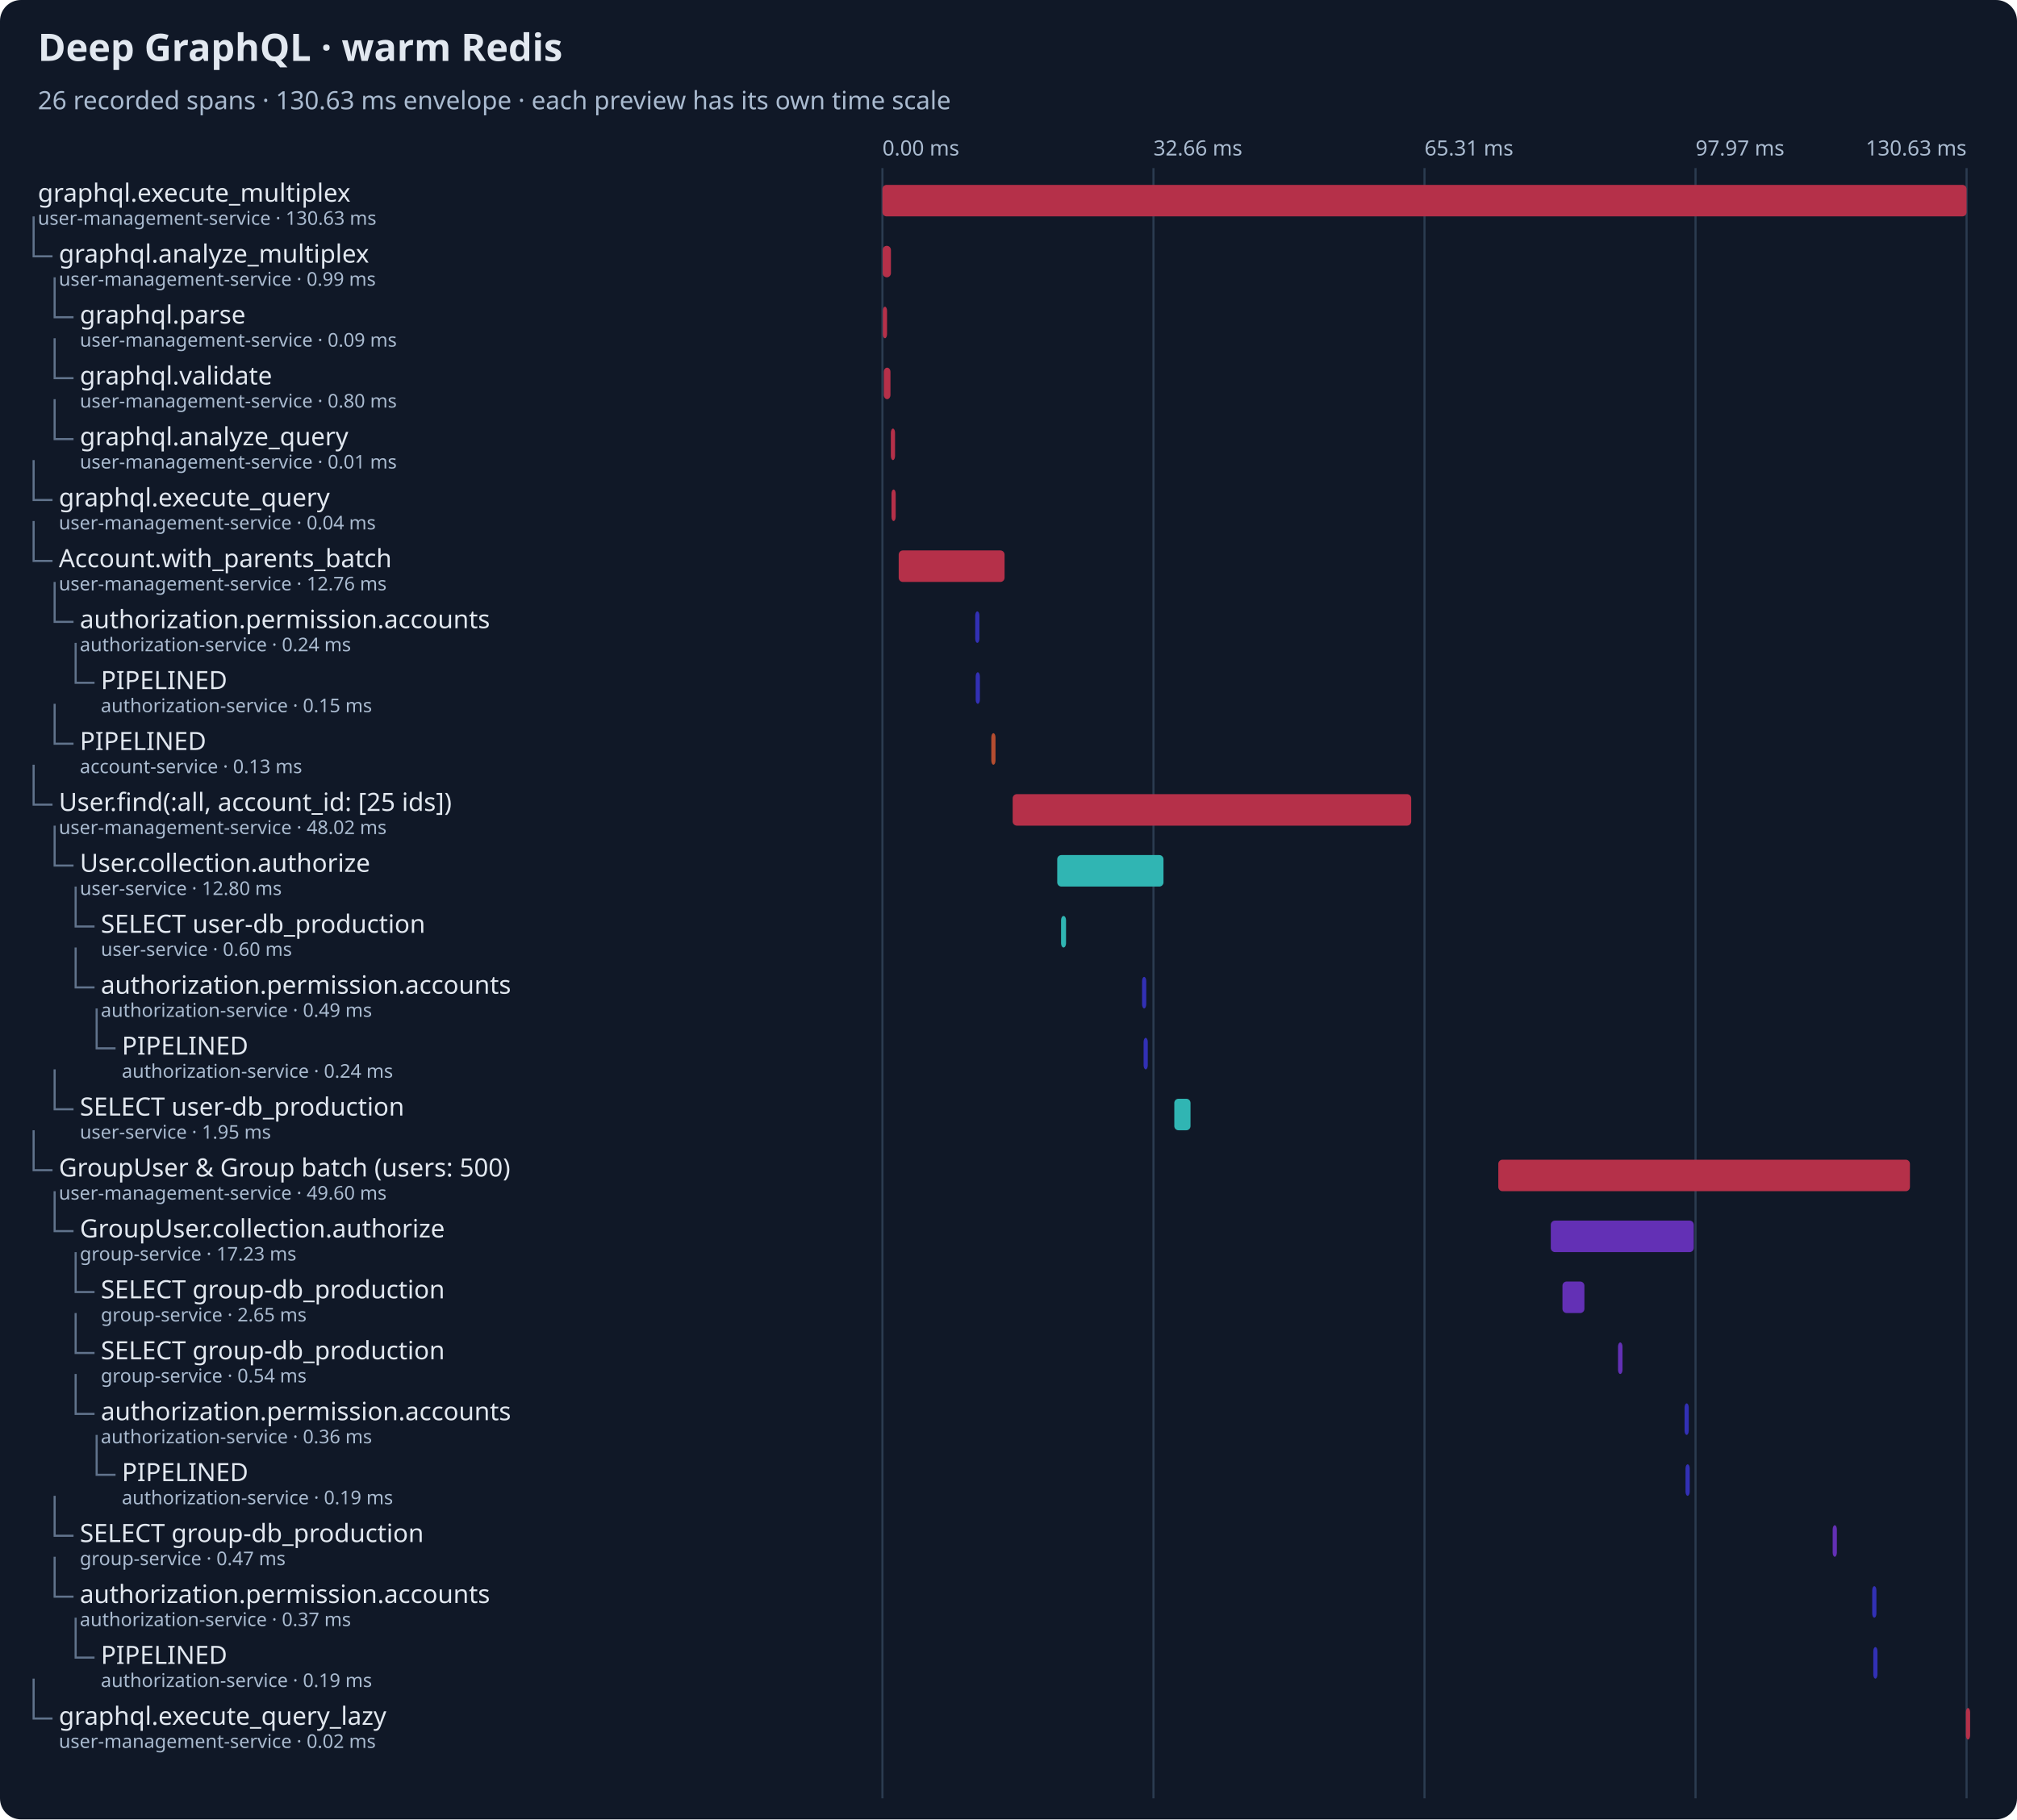
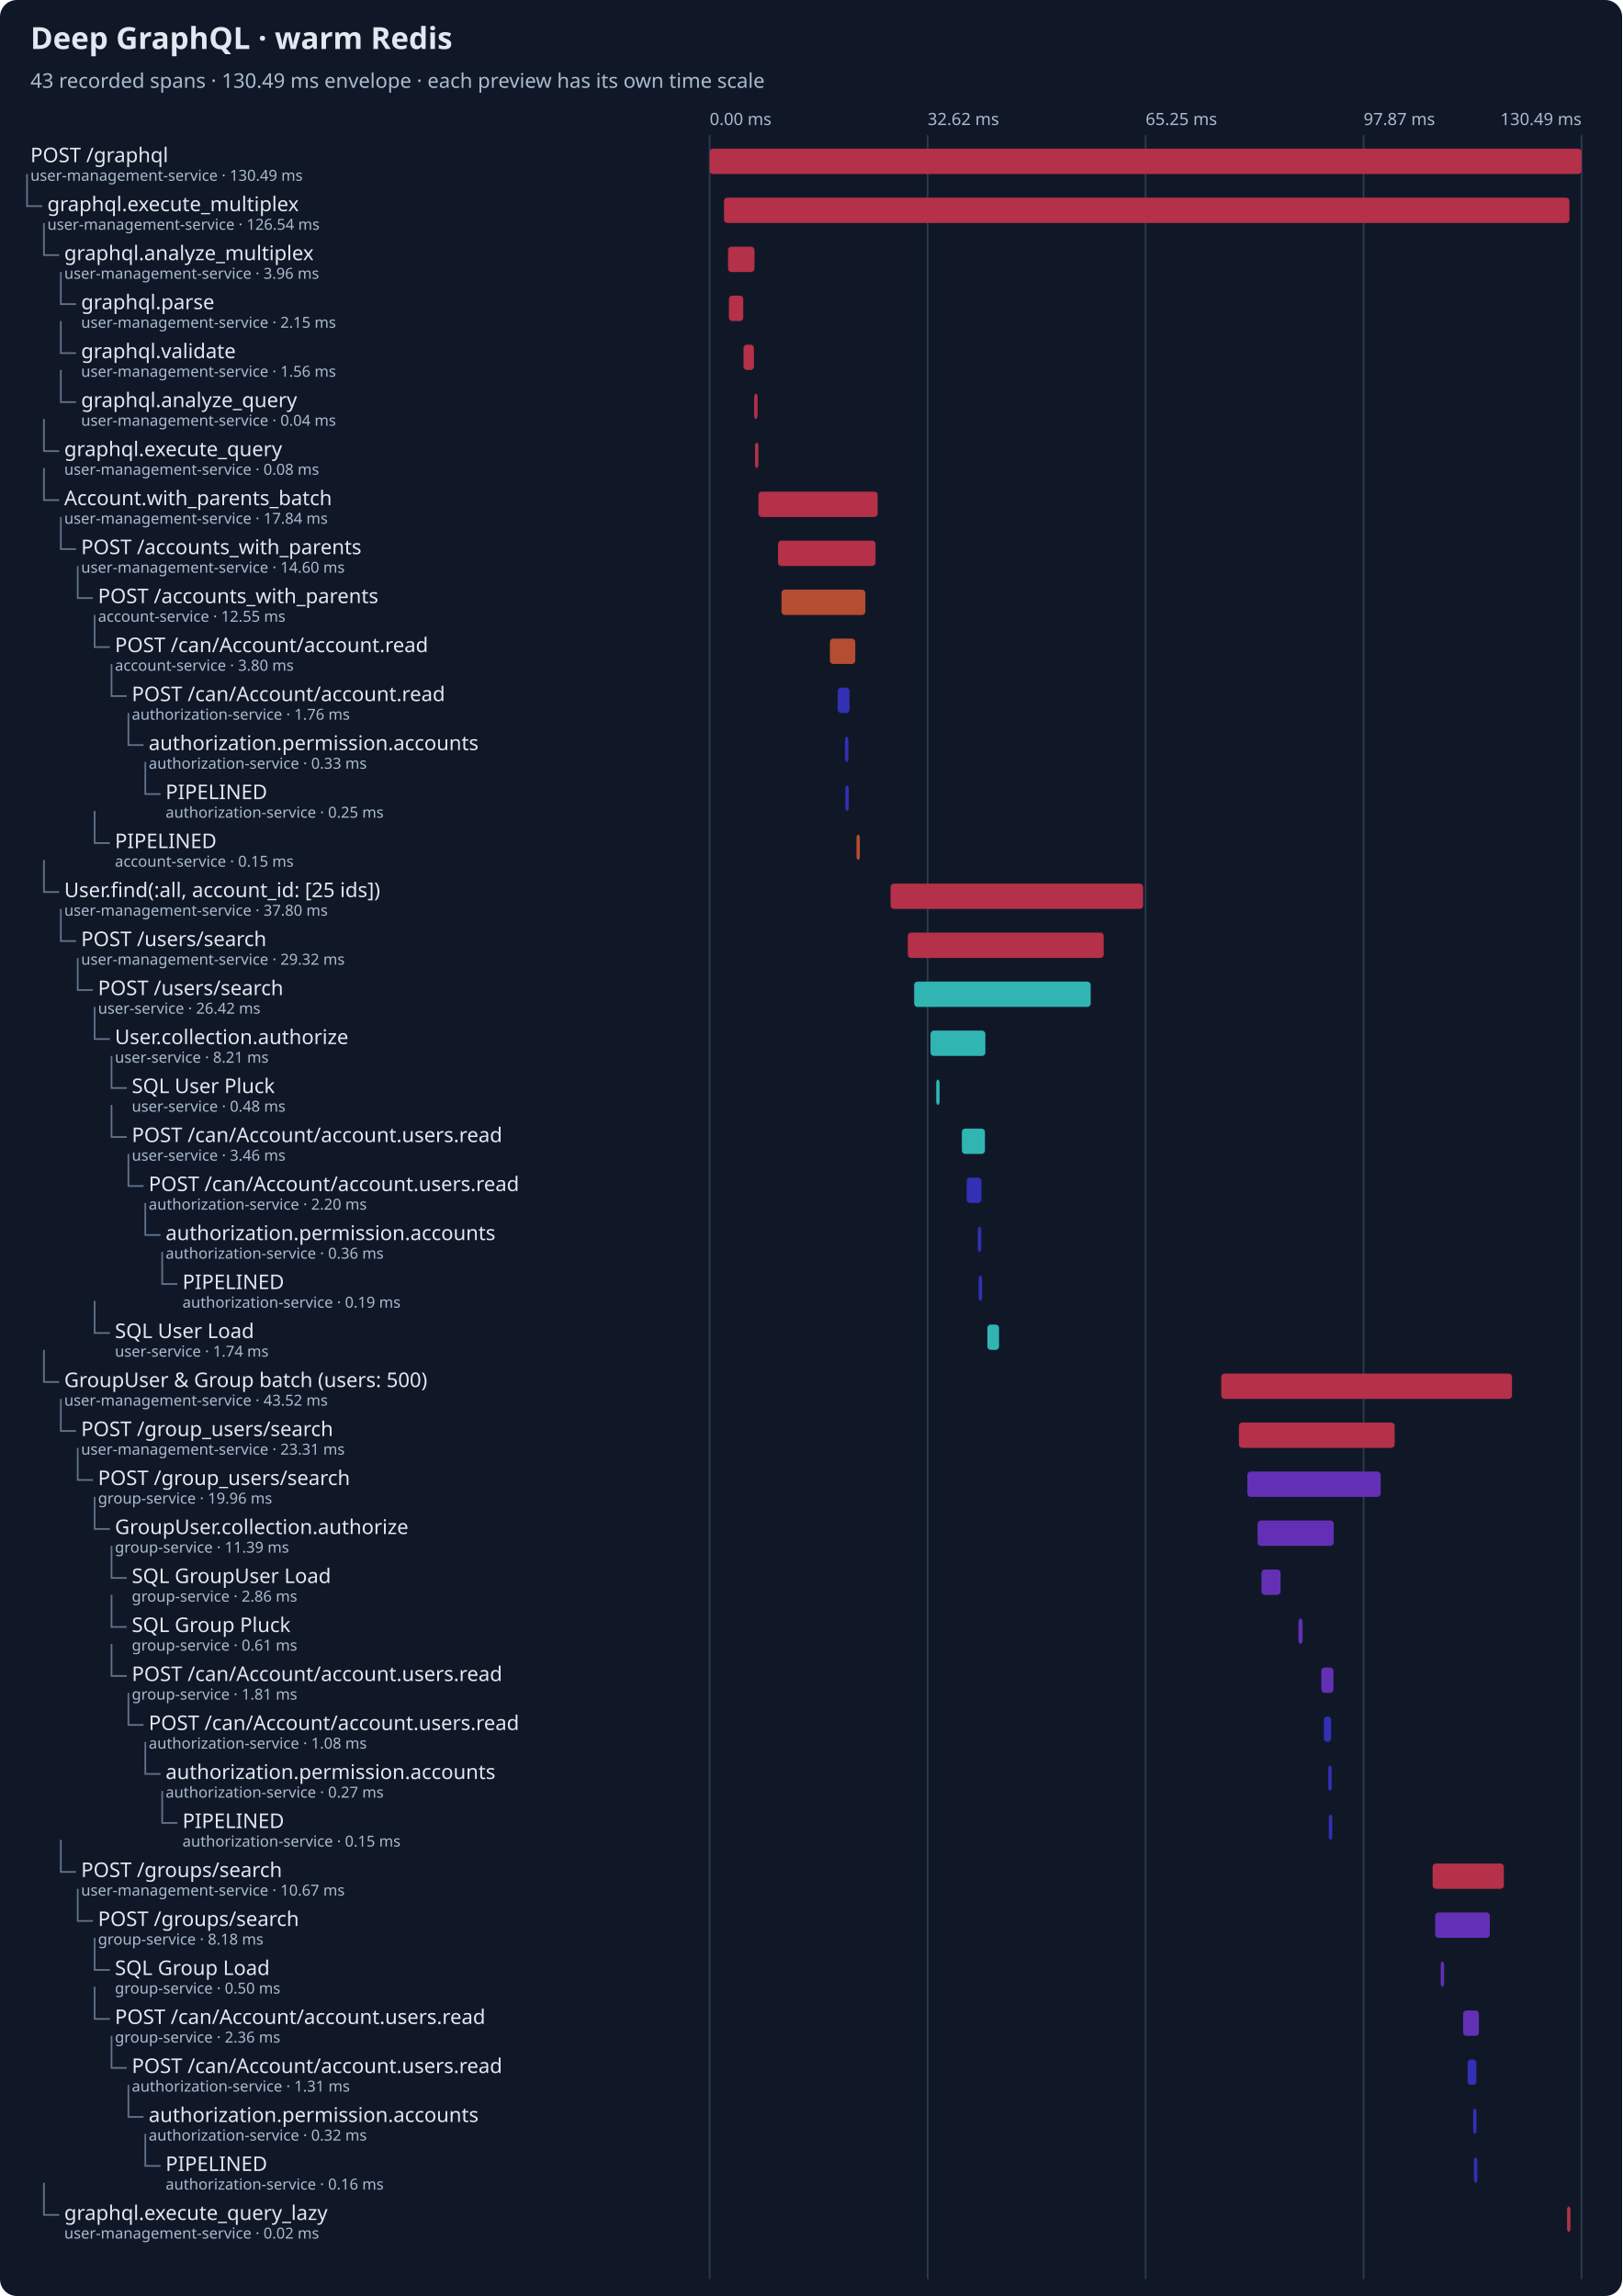
- <svg xmlns="http://www.w3.org/2000/svg" width="960" height="866" viewBox="0 0 960 866" role="img" aria-labelledby="title desc">
-   <rect width="960" height="866" rx="10" fill="#101827" />
+ <svg xmlns="http://www.w3.org/2000/svg" width="960" height="1359" viewBox="0 0 960 1359" role="img" aria-labelledby="title desc">
+   <rect width="960" height="1359" rx="10" fill="#101827" />
  <g font-family="system-ui,sans-serif" fill="#e2e8f0">
    <text x="18" y="29" font-size="18" font-weight="600">Deep GraphQL · warm Redis</text>
-     <text x="18" y="52" font-size="12" fill="#aabbd0">26 recorded spans · 130.63 ms envelope · each preview has its own time scale</text>
-     <path d="M420 80V856" stroke="#2b3b50" />
+     <text x="18" y="52" font-size="12" fill="#aabbd0">43 recorded spans · 130.49 ms envelope · each preview has its own time scale</text>
+     <path d="M420 80V1349" stroke="#2b3b50" />
    <text x="420" y="74" text-anchor="start" font-size="10" fill="#aabbd0">0.00 ms</text>
-     <path d="M549 80V856" stroke="#2b3b50" />
-     <text x="549" y="74" text-anchor="start" font-size="10" fill="#aabbd0">32.66 ms</text>
-     <path d="M678 80V856" stroke="#2b3b50" />
-     <text x="678" y="74" text-anchor="start" font-size="10" fill="#aabbd0">65.31 ms</text>
-     <path d="M807 80V856" stroke="#2b3b50" />
-     <text x="807" y="74" text-anchor="start" font-size="10" fill="#aabbd0">97.97 ms</text>
-     <path d="M936 80V856" stroke="#2b3b50" />
-     <text x="936" y="74" text-anchor="end" font-size="10" fill="#aabbd0">130.63 ms</text>
-     <g data-span-id="2ceda1a1f095273c">
-       <text x="18" y="96" font-size="12">graphql.execute_multiplex</text>
-       <text x="18" y="107" font-size="9" fill="#aabbd0">user-management-service · 130.63 ms</text>
+     <path d="M549 80V1349" stroke="#2b3b50" />
+     <text x="549" y="74" text-anchor="start" font-size="10" fill="#aabbd0">32.62 ms</text>
+     <path d="M678 80V1349" stroke="#2b3b50" />
+     <text x="678" y="74" text-anchor="start" font-size="10" fill="#aabbd0">65.25 ms</text>
+     <path d="M807 80V1349" stroke="#2b3b50" />
+     <text x="807" y="74" text-anchor="start" font-size="10" fill="#aabbd0">97.87 ms</text>
+     <path d="M936 80V1349" stroke="#2b3b50" />
+     <text x="936" y="74" text-anchor="end" font-size="10" fill="#aabbd0">130.49 ms</text>
+     <g data-span-id="cfb3257616d88521">
+       <text x="18" y="96" font-size="12">POST /graphql</text>
+       <text x="18" y="107" font-size="9" fill="#aabbd0">user-management-service · 130.49 ms</text>
      <rect x="420" y="88" width="516" height="15" rx="2" fill="hsl(349 58% 45%)" />
    </g>
    <path d="M16 103V122H25" stroke="#61738c" fill="none" />
-     <g data-span-id="f680188befade42a">
-       <text x="28" y="125" font-size="12">graphql.analyze_multiplex</text>
-       <text x="28" y="136" font-size="9" fill="#aabbd0">user-management-service · 0.99 ms</text>
-       <rect x="420.122" y="117" width="3.927" height="15" rx="2" fill="hsl(349 58% 45%)" />
+     <g data-span-id="a9b1110a25c4a345">
+       <text x="28" y="125" font-size="12">graphql.execute_multiplex</text>
+       <text x="28" y="136" font-size="9" fill="#aabbd0">user-management-service · 126.54 ms</text>
+       <rect x="428.482" y="117" width="500.381" height="15" rx="2" fill="hsl(349 58% 45%)" />
    </g>
    <path d="M26 132V151H35" stroke="#61738c" fill="none" />
-     <g data-span-id="8fb32edaf6ed3a41">
-       <text x="38" y="154" font-size="12">graphql.parse</text>
-       <text x="38" y="165" font-size="9" fill="#aabbd0">user-management-service · 0.09 ms</text>
-       <rect x="420.201" y="146" width="2" height="15" rx="2" fill="hsl(349 58% 45%)" />
-     </g>
-     <path d="M26 161V180H35" stroke="#61738c" fill="none" />
-     <g data-span-id="4088d82df915bf78">
-       <text x="38" y="183" font-size="12">graphql.validate</text>
-       <text x="38" y="194" font-size="9" fill="#aabbd0">user-management-service · 0.80 ms</text>
-       <rect x="420.648" y="175" width="3.172" height="15" rx="2" fill="hsl(349 58% 45%)" />
-     </g>
-     <path d="M26 190V209H35" stroke="#61738c" fill="none" />
-     <g data-span-id="942a715023e3c930">
-       <text x="38" y="212" font-size="12">graphql.analyze_query</text>
-       <text x="38" y="223" font-size="9" fill="#aabbd0">user-management-service · 0.01 ms</text>
-       <rect x="424.002" y="204" width="2" height="15" rx="2" fill="hsl(349 58% 45%)" />
-     </g>
-     <path d="M16 219V238H25" stroke="#61738c" fill="none" />
-     <g data-span-id="909c48e62a702582">
-       <text x="28" y="241" font-size="12">graphql.execute_query</text>
-       <text x="28" y="252" font-size="9" fill="#aabbd0">user-management-service · 0.04 ms</text>
-       <rect x="424.31" y="233" width="2" height="15" rx="2" fill="hsl(349 58% 45%)" />
-     </g>
-     <path d="M16 248V267H25" stroke="#61738c" fill="none" />
-     <g data-span-id="7d47d1d5f5db6773">
-       <text x="28" y="270" font-size="12">Account.with_parents_batch</text>
-       <text x="28" y="281" font-size="9" fill="#aabbd0">user-management-service · 12.76 ms</text>
-       <rect x="427.739" y="262" width="50.389" height="15" rx="2" fill="hsl(349 58% 45%)" />
+     <g data-span-id="efefcd95738c3a7e">
+       <text x="38" y="154" font-size="12">graphql.analyze_multiplex</text>
+       <text x="38" y="165" font-size="9" fill="#aabbd0">user-management-service · 3.96 ms</text>
+       <rect x="430.874" y="146" width="15.655" height="15" rx="2" fill="hsl(349 58% 45%)" />
+     </g>
+     <path d="M36 161V180H45" stroke="#61738c" fill="none" />
+     <g data-span-id="5ea53524a1c4762b">
+       <text x="48" y="183" font-size="12">graphql.parse</text>
+       <text x="48" y="194" font-size="9" fill="#aabbd0">user-management-service · 2.15 ms</text>
+       <rect x="431.38" y="175" width="8.498" height="15" rx="2" fill="hsl(349 58% 45%)" />
+     </g>
+     <path d="M36 190V209H45" stroke="#61738c" fill="none" />
+     <g data-span-id="5bc5b266a73b5a4d">
+       <text x="48" y="212" font-size="12">graphql.validate</text>
+       <text x="48" y="223" font-size="9" fill="#aabbd0">user-management-service · 1.56 ms</text>
+       <rect x="440.028" y="204" width="6.18" height="15" rx="2" fill="hsl(349 58% 45%)" />
+     </g>
+     <path d="M36 219V238H45" stroke="#61738c" fill="none" />
+     <g data-span-id="32708f391b0654af">
+       <text x="48" y="241" font-size="12">graphql.analyze_query</text>
+       <text x="48" y="252" font-size="9" fill="#aabbd0">user-management-service · 0.04 ms</text>
+       <rect x="446.355" y="233" width="2" height="15" rx="2" fill="hsl(349 58% 45%)" />
+     </g>
+     <path d="M26 248V267H35" stroke="#61738c" fill="none" />
+     <g data-span-id="d5963e81c97169ec">
+       <text x="38" y="270" font-size="12">graphql.execute_query</text>
+       <text x="38" y="281" font-size="9" fill="#aabbd0">user-management-service · 0.08 ms</text>
+       <rect x="446.857" y="262" width="2" height="15" rx="2" fill="hsl(349 58% 45%)" />
    </g>
    <path d="M26 277V296H35" stroke="#61738c" fill="none" />
-     <g data-span-id="f95bf41d8d418901">
-       <text x="38" y="299" font-size="12">authorization.permission.accounts</text>
-       <text x="38" y="310" font-size="9" fill="#aabbd0">authorization-service · 0.24 ms</text>
-       <rect x="464.164" y="291" width="2" height="15" rx="2" fill="hsl(241 58% 45%)" />
+     <g data-span-id="14144ecfee67544f">
+       <text x="38" y="299" font-size="12">Account.with_parents_batch</text>
+       <text x="38" y="310" font-size="9" fill="#aabbd0">user-management-service · 17.84 ms</text>
+       <rect x="448.866" y="291" width="70.544" height="15" rx="2" fill="hsl(349 58% 45%)" />
    </g>
    <path d="M36 306V325H45" stroke="#61738c" fill="none" />
-     <g data-span-id="3b16fa80332295af">
-       <text x="48" y="328" font-size="12">PIPELINED</text>
-       <text x="48" y="339" font-size="9" fill="#aabbd0">authorization-service · 0.15 ms</text>
-       <rect x="464.381" y="320" width="2" height="15" rx="2" fill="hsl(241 58% 45%)" />
-     </g>
-     <path d="M26 335V354H35" stroke="#61738c" fill="none" />
-     <g data-span-id="82f540ee091b003c">
-       <text x="38" y="357" font-size="12">PIPELINED</text>
-       <text x="38" y="368" font-size="9" fill="#aabbd0">account-service · 0.13 ms</text>
-       <rect x="471.819" y="349" width="2" height="15" rx="2" fill="hsl(13 58% 45%)" />
-     </g>
-     <path d="M16 364V383H25" stroke="#61738c" fill="none" />
-     <g data-span-id="538ff13d7b174bb4">
-       <text x="28" y="386" font-size="12">User.find(:all, account_id: [25 ids])</text>
-       <text x="28" y="397" font-size="9" fill="#aabbd0">user-management-service · 48.02 ms</text>
-       <rect x="481.983" y="378" width="189.679" height="15" rx="2" fill="hsl(349 58% 45%)" />
-     </g>
-     <path d="M26 393V412H35" stroke="#61738c" fill="none" />
-     <g data-span-id="0151be172c7971af">
-       <text x="38" y="415" font-size="12">User.collection.authorize</text>
-       <text x="38" y="426" font-size="9" fill="#aabbd0">user-service · 12.80 ms</text>
-       <rect x="503.192" y="407" width="50.575" height="15" rx="2" fill="hsl(179 58% 45%)" />
-     </g>
-     <path d="M36 422V441H45" stroke="#61738c" fill="none" />
-     <g data-span-id="16d803e81ca0d23a">
-       <text x="48" y="444" font-size="12">SELECT user-db_production</text>
-       <text x="48" y="455" font-size="9" fill="#aabbd0">user-service · 0.60 ms</text>
-       <rect x="505.013" y="436" width="2.374" height="15" rx="2" fill="hsl(179 58% 45%)" />
-     </g>
-     <path d="M36 451V470H45" stroke="#61738c" fill="none" />
-     <g data-span-id="8aacf72f74f63f4d">
-       <text x="48" y="473" font-size="12">authorization.permission.accounts</text>
-       <text x="48" y="484" font-size="9" fill="#aabbd0">authorization-service · 0.49 ms</text>
-       <rect x="543.567" y="465" width="2" height="15" rx="2" fill="hsl(241 58% 45%)" />
-     </g>
-     <path d="M46 480V499H55" stroke="#61738c" fill="none" />
-     <g data-span-id="ce0bbeae57748f7e">
-       <text x="58" y="502" font-size="12">PIPELINED</text>
-       <text x="58" y="513" font-size="9" fill="#aabbd0">authorization-service · 0.24 ms</text>
-       <rect x="544.302" y="494" width="2" height="15" rx="2" fill="hsl(241 58% 45%)" />
+     <g data-span-id="2e2128af47a47927">
+       <text x="48" y="328" font-size="12">POST /accounts_with_parents</text>
+       <text x="48" y="339" font-size="9" fill="#aabbd0">user-management-service · 14.60 ms</text>
+       <rect x="460.448" y="320" width="57.716" height="15" rx="2" fill="hsl(349 58% 45%)" />
+     </g>
+     <path d="M46 335V354H55" stroke="#61738c" fill="none" />
+     <g data-span-id="93294544e17a04e9">
+       <text x="58" y="357" font-size="12">POST /accounts_with_parents</text>
+       <text x="58" y="368" font-size="9" fill="#aabbd0">account-service · 12.55 ms</text>
+       <rect x="462.504" y="349" width="49.634" height="15" rx="2" fill="hsl(13 58% 45%)" />
+     </g>
+     <path d="M56 364V383H65" stroke="#61738c" fill="none" />
+     <g data-span-id="5120d0c6c9f41092">
+       <text x="68" y="386" font-size="12">POST /can/Account/account.read</text>
+       <text x="68" y="397" font-size="9" fill="#aabbd0">account-service · 3.80 ms</text>
+       <rect x="491.16" y="378" width="15.018" height="15" rx="2" fill="hsl(13 58% 45%)" />
+     </g>
+     <path d="M66 393V412H75" stroke="#61738c" fill="none" />
+     <g data-span-id="84bef8b85e51a750">
+       <text x="78" y="415" font-size="12">POST /can/Account/account.read</text>
+       <text x="78" y="426" font-size="9" fill="#aabbd0">authorization-service · 1.76 ms</text>
+       <rect x="495.783" y="407" width="6.979" height="15" rx="2" fill="hsl(241 58% 45%)" />
+     </g>
+     <path d="M76 422V441H85" stroke="#61738c" fill="none" />
+     <g data-span-id="0f3a18012c316363">
+       <text x="88" y="444" font-size="12">authorization.permission.accounts</text>
+       <text x="88" y="455" font-size="9" fill="#aabbd0">authorization-service · 0.33 ms</text>
+       <rect x="500.093" y="436" width="2" height="15" rx="2" fill="hsl(241 58% 45%)" />
+     </g>
+     <path d="M86 451V470H95" stroke="#61738c" fill="none" />
+     <g data-span-id="0653423cf38aaa88">
+       <text x="98" y="473" font-size="12">PIPELINED</text>
+       <text x="98" y="484" font-size="9" fill="#aabbd0">authorization-service · 0.25 ms</text>
+       <rect x="500.311" y="465" width="2" height="15" rx="2" fill="hsl(241 58% 45%)" />
+     </g>
+     <path d="M56 480V499H65" stroke="#61738c" fill="none" />
+     <g data-span-id="5fbe300333b6be18">
+       <text x="68" y="502" font-size="12">PIPELINED</text>
+       <text x="68" y="513" font-size="9" fill="#aabbd0">account-service · 0.15 ms</text>
+       <rect x="506.894" y="494" width="2" height="15" rx="2" fill="hsl(13 58% 45%)" />
    </g>
    <path d="M26 509V528H35" stroke="#61738c" fill="none" />
-     <g data-span-id="bfef56b41ccf0567">
-       <text x="38" y="531" font-size="12">SELECT user-db_production</text>
-       <text x="38" y="542" font-size="9" fill="#aabbd0">user-service · 1.95 ms</text>
-       <rect x="558.91" y="523" width="7.719" height="15" rx="2" fill="hsl(179 58% 45%)" />
-     </g>
-     <path d="M16 538V557H25" stroke="#61738c" fill="none" />
-     <g data-span-id="54e910be319e3061">
-       <text x="28" y="560" font-size="12">GroupUser &amp; Group batch (users: 500)</text>
-       <text x="28" y="571" font-size="9" fill="#aabbd0">user-management-service · 49.60 ms</text>
-       <rect x="713.124" y="552" width="195.92" height="15" rx="2" fill="hsl(349 58% 45%)" />
-     </g>
-     <path d="M26 567V586H35" stroke="#61738c" fill="none" />
-     <g data-span-id="d247d336aa632298">
-       <text x="38" y="589" font-size="12">GroupUser.collection.authorize</text>
-       <text x="38" y="600" font-size="9" fill="#aabbd0">group-service · 17.23 ms</text>
-       <rect x="738.105" y="581" width="68.063" height="15" rx="2" fill="hsl(263 58% 45%)" />
-     </g>
-     <path d="M36 596V615H45" stroke="#61738c" fill="none" />
-     <g data-span-id="94dedc433b64975f">
-       <text x="48" y="618" font-size="12">SELECT group-db_production</text>
-       <text x="48" y="629" font-size="9" fill="#aabbd0">group-service · 2.65 ms</text>
-       <rect x="743.659" y="610" width="10.448" height="15" rx="2" fill="hsl(263 58% 45%)" />
-     </g>
-     <path d="M36 625V644H45" stroke="#61738c" fill="none" />
-     <g data-span-id="d137e597ccb23dc6">
-       <text x="48" y="647" font-size="12">SELECT group-db_production</text>
-       <text x="48" y="658" font-size="9" fill="#aabbd0">group-service · 0.54 ms</text>
-       <rect x="770.098" y="639" width="2.137" height="15" rx="2" fill="hsl(263 58% 45%)" />
-     </g>
-     <path d="M36 654V673H45" stroke="#61738c" fill="none" />
-     <g data-span-id="75a1dd1f34c2d628">
-       <text x="48" y="676" font-size="12">authorization.permission.accounts</text>
-       <text x="48" y="687" font-size="9" fill="#aabbd0">authorization-service · 0.36 ms</text>
-       <rect x="801.775" y="668" width="2" height="15" rx="2" fill="hsl(241 58% 45%)" />
-     </g>
-     <path d="M46 683V702H55" stroke="#61738c" fill="none" />
-     <g data-span-id="7a8ce7df07c6294d">
-       <text x="58" y="705" font-size="12">PIPELINED</text>
-       <text x="58" y="716" font-size="9" fill="#aabbd0">authorization-service · 0.19 ms</text>
-       <rect x="802.233" y="697" width="2" height="15" rx="2" fill="hsl(241 58% 45%)" />
-     </g>
-     <path d="M26 712V731H35" stroke="#61738c" fill="none" />
-     <g data-span-id="22d26e8909e59d9b">
-       <text x="38" y="734" font-size="12">SELECT group-db_production</text>
-       <text x="38" y="745" font-size="9" fill="#aabbd0">group-service · 0.47 ms</text>
-       <rect x="872.267" y="726" width="2" height="15" rx="2" fill="hsl(263 58% 45%)" />
-     </g>
-     <path d="M26 741V760H35" stroke="#61738c" fill="none" />
-     <g data-span-id="e4e93c53694e54b7">
-       <text x="38" y="763" font-size="12">authorization.permission.accounts</text>
-       <text x="38" y="774" font-size="9" fill="#aabbd0">authorization-service · 0.37 ms</text>
-       <rect x="891.086" y="755" width="2" height="15" rx="2" fill="hsl(241 58% 45%)" />
-     </g>
-     <path d="M36 770V789H45" stroke="#61738c" fill="none" />
-     <g data-span-id="bf48944f234df561">
-       <text x="48" y="792" font-size="12">PIPELINED</text>
-       <text x="48" y="803" font-size="9" fill="#aabbd0">authorization-service · 0.19 ms</text>
-       <rect x="891.599" y="784" width="2" height="15" rx="2" fill="hsl(241 58% 45%)" />
-     </g>
-     <path d="M16 799V818H25" stroke="#61738c" fill="none" />
-     <g data-span-id="67125dd8ac5c874c">
-       <text x="28" y="821" font-size="12">graphql.execute_query_lazy</text>
-       <text x="28" y="832" font-size="9" fill="#aabbd0">user-management-service · 0.02 ms</text>
-       <rect x="935.68" y="813" width="2" height="15" rx="2" fill="hsl(349 58% 45%)" />
+     <g data-span-id="201b33fcbb235ce9">
+       <text x="38" y="531" font-size="12">User.find(:all, account_id: [25 ids])</text>
+       <text x="38" y="542" font-size="9" fill="#aabbd0">user-management-service · 37.80 ms</text>
+       <rect x="527.053" y="523" width="149.486" height="15" rx="2" fill="hsl(349 58% 45%)" />
+     </g>
+     <path d="M36 538V557H45" stroke="#61738c" fill="none" />
+     <g data-span-id="b555d166e0d3e2ea">
+       <text x="48" y="560" font-size="12">POST /users/search</text>
+       <text x="48" y="571" font-size="9" fill="#aabbd0">user-management-service · 29.32 ms</text>
+       <rect x="537.267" y="552" width="115.954" height="15" rx="2" fill="hsl(349 58% 45%)" />
+     </g>
+     <path d="M46 567V586H55" stroke="#61738c" fill="none" />
+     <g data-span-id="d3d9bc2dc2dafad0">
+       <text x="58" y="589" font-size="12">POST /users/search</text>
+       <text x="58" y="600" font-size="9" fill="#aabbd0">user-service · 26.42 ms</text>
+       <rect x="541.015" y="581" width="104.487" height="15" rx="2" fill="hsl(179 58% 45%)" />
+     </g>
+     <path d="M56 596V615H65" stroke="#61738c" fill="none" />
+     <g data-span-id="a010517b422ae2b7">
+       <text x="68" y="618" font-size="12">User.collection.authorize</text>
+       <text x="68" y="629" font-size="9" fill="#aabbd0">user-service · 8.21 ms</text>
+       <rect x="550.699" y="610" width="32.472" height="15" rx="2" fill="hsl(179 58% 45%)" />
+     </g>
+     <path d="M66 625V644H75" stroke="#61738c" fill="none" />
+     <g data-span-id="03b3c36b8bec3f0c">
+       <text x="78" y="647" font-size="12">SQL User Pluck</text>
+       <text x="78" y="658" font-size="9" fill="#aabbd0">user-service · 0.48 ms</text>
+       <rect x="554.08" y="639" width="2" height="15" rx="2" fill="hsl(179 58% 45%)" />
+     </g>
+     <path d="M66 654V673H75" stroke="#61738c" fill="none" />
+     <g data-span-id="08dbedf0da5f6016">
+       <text x="78" y="676" font-size="12">POST /can/Account/account.users.read</text>
+       <text x="78" y="687" font-size="9" fill="#aabbd0">user-service · 3.46 ms</text>
+       <rect x="569.268" y="668" width="13.662" height="15" rx="2" fill="hsl(179 58% 45%)" />
+     </g>
+     <path d="M76 683V702H85" stroke="#61738c" fill="none" />
+     <g data-span-id="d142c0c7f2f9724c">
+       <text x="88" y="705" font-size="12">POST /can/Account/account.users.read</text>
+       <text x="88" y="716" font-size="9" fill="#aabbd0">authorization-service · 2.20 ms</text>
+       <rect x="572.123" y="697" width="8.707" height="15" rx="2" fill="hsl(241 58% 45%)" />
+     </g>
+     <path d="M86 712V731H95" stroke="#61738c" fill="none" />
+     <g data-span-id="fb4fcf1abf893b42">
+       <text x="98" y="734" font-size="12">authorization.permission.accounts</text>
+       <text x="98" y="745" font-size="9" fill="#aabbd0">authorization-service · 0.36 ms</text>
+       <rect x="578.715" y="726" width="2" height="15" rx="2" fill="hsl(241 58% 45%)" />
+     </g>
+     <path d="M96 741V760H105" stroke="#61738c" fill="none" />
+     <g data-span-id="1a19b9e3016ddea0">
+       <text x="108" y="763" font-size="12">PIPELINED</text>
+       <text x="108" y="774" font-size="9" fill="#aabbd0">authorization-service · 0.19 ms</text>
+       <rect x="579.198" y="755" width="2" height="15" rx="2" fill="hsl(241 58% 45%)" />
+     </g>
+     <path d="M56 770V789H65" stroke="#61738c" fill="none" />
+     <g data-span-id="8665f4dcada9ce03">
+       <text x="68" y="792" font-size="12">SQL User Load</text>
+       <text x="68" y="803" font-size="9" fill="#aabbd0">user-service · 1.74 ms</text>
+       <rect x="584.358" y="784" width="6.888" height="15" rx="2" fill="hsl(179 58% 45%)" />
+     </g>
+     <path d="M26 799V818H35" stroke="#61738c" fill="none" />
+     <g data-span-id="29f05f91624ca24e">
+       <text x="38" y="821" font-size="12">GroupUser &amp; Group batch (users: 500)</text>
+       <text x="38" y="832" font-size="9" fill="#aabbd0">user-management-service · 43.52 ms</text>
+       <rect x="722.776" y="813" width="172.072" height="15" rx="2" fill="hsl(349 58% 45%)" />
+     </g>
+     <path d="M36 828V847H45" stroke="#61738c" fill="none" />
+     <g data-span-id="d5c49240247db3d9">
+       <text x="48" y="850" font-size="12">POST /group_users/search</text>
+       <text x="48" y="861" font-size="9" fill="#aabbd0">user-management-service · 23.31 ms</text>
+       <rect x="733.223" y="842" width="92.181" height="15" rx="2" fill="hsl(349 58% 45%)" />
+     </g>
+     <path d="M46 857V876H55" stroke="#61738c" fill="none" />
+     <g data-span-id="e167dc4eecdc5215">
+       <text x="58" y="879" font-size="12">POST /group_users/search</text>
+       <text x="58" y="890" font-size="9" fill="#aabbd0">group-service · 19.96 ms</text>
+       <rect x="738.205" y="871" width="78.93" height="15" rx="2" fill="hsl(263 58% 45%)" />
+     </g>
+     <path d="M56 886V905H65" stroke="#61738c" fill="none" />
+     <g data-span-id="b29be510c5456f41">
+       <text x="68" y="908" font-size="12">GroupUser.collection.authorize</text>
+       <text x="68" y="919" font-size="9" fill="#aabbd0">group-service · 11.39 ms</text>
+       <rect x="744.291" y="900" width="45.043" height="15" rx="2" fill="hsl(263 58% 45%)" />
+     </g>
+     <path d="M66 915V934H75" stroke="#61738c" fill="none" />
+     <g data-span-id="de67f1d5852e3901">
+       <text x="78" y="937" font-size="12">SQL GroupUser Load</text>
+       <text x="78" y="948" font-size="9" fill="#aabbd0">group-service · 2.86 ms</text>
+       <rect x="746.576" y="929" width="11.293" height="15" rx="2" fill="hsl(263 58% 45%)" />
+     </g>
+     <path d="M66 944V963H75" stroke="#61738c" fill="none" />
+     <g data-span-id="1d43db91de1ecc46">
+       <text x="78" y="966" font-size="12">SQL Group Pluck</text>
+       <text x="78" y="977" font-size="9" fill="#aabbd0">group-service · 0.61 ms</text>
+       <rect x="768.491" y="958" width="2.408" height="15" rx="2" fill="hsl(263 58% 45%)" />
+     </g>
+     <path d="M66 973V992H75" stroke="#61738c" fill="none" />
+     <g data-span-id="d350c6919001e6d0">
+       <text x="78" y="995" font-size="12">POST /can/Account/account.users.read</text>
+       <text x="78" y="1006" font-size="9" fill="#aabbd0">group-service · 1.81 ms</text>
+       <rect x="782.014" y="987" width="7.161" height="15" rx="2" fill="hsl(263 58% 45%)" />
+     </g>
+     <path d="M76 1002V1021H85" stroke="#61738c" fill="none" />
+     <g data-span-id="20c8854a52caeab2">
+       <text x="88" y="1024" font-size="12">POST /can/Account/account.users.read</text>
+       <text x="88" y="1035" font-size="9" fill="#aabbd0">authorization-service · 1.08 ms</text>
+       <rect x="783.493" y="1016" width="4.282" height="15" rx="2" fill="hsl(241 58% 45%)" />
+     </g>
+     <path d="M86 1031V1050H95" stroke="#61738c" fill="none" />
+     <g data-span-id="9cc733d2a355db9d">
+       <text x="98" y="1053" font-size="12">authorization.permission.accounts</text>
+       <text x="98" y="1064" font-size="9" fill="#aabbd0">authorization-service · 0.27 ms</text>
+       <rect x="786.123" y="1045" width="2" height="15" rx="2" fill="hsl(241 58% 45%)" />
+     </g>
+     <path d="M96 1060V1079H105" stroke="#61738c" fill="none" />
+     <g data-span-id="a28540ccb42b7a60">
+       <text x="108" y="1082" font-size="12">PIPELINED</text>
+       <text x="108" y="1093" font-size="9" fill="#aabbd0">authorization-service · 0.15 ms</text>
+       <rect x="786.455" y="1074" width="2" height="15" rx="2" fill="hsl(241 58% 45%)" />
+     </g>
+     <path d="M36 1089V1108H45" stroke="#61738c" fill="none" />
+     <g data-span-id="1d70d050162e66d3">
+       <text x="48" y="1111" font-size="12">POST /groups/search</text>
+       <text x="48" y="1122" font-size="9" fill="#aabbd0">user-management-service · 10.67 ms</text>
+       <rect x="847.856" y="1103" width="42.176" height="15" rx="2" fill="hsl(349 58% 45%)" />
+     </g>
+     <path d="M46 1118V1137H55" stroke="#61738c" fill="none" />
+     <g data-span-id="844fb01abc346460">
+       <text x="58" y="1140" font-size="12">POST /groups/search</text>
+       <text x="58" y="1151" font-size="9" fill="#aabbd0">group-service · 8.18 ms</text>
+       <rect x="849.379" y="1132" width="32.346" height="15" rx="2" fill="hsl(263 58% 45%)" />
+     </g>
+     <path d="M56 1147V1166H65" stroke="#61738c" fill="none" />
+     <g data-span-id="28c4d910d51a5332">
+       <text x="68" y="1169" font-size="12">SQL Group Load</text>
+       <text x="68" y="1180" font-size="9" fill="#aabbd0">group-service · 0.50 ms</text>
+       <rect x="852.664" y="1161" width="2" height="15" rx="2" fill="hsl(263 58% 45%)" />
+     </g>
+     <path d="M56 1176V1195H65" stroke="#61738c" fill="none" />
+     <g data-span-id="6dd9bb0c9058fbf3">
+       <text x="68" y="1198" font-size="12">POST /can/Account/account.users.read</text>
+       <text x="68" y="1209" font-size="9" fill="#aabbd0">group-service · 2.36 ms</text>
+       <rect x="865.895" y="1190" width="9.344" height="15" rx="2" fill="hsl(263 58% 45%)" />
+     </g>
+     <path d="M66 1205V1224H75" stroke="#61738c" fill="none" />
+     <g data-span-id="596ab4c05ef0bf92">
+       <text x="78" y="1227" font-size="12">POST /can/Account/account.users.read</text>
+       <text x="78" y="1238" font-size="9" fill="#aabbd0">authorization-service · 1.31 ms</text>
+       <rect x="868.568" y="1219" width="5.196" height="15" rx="2" fill="hsl(241 58% 45%)" />
+     </g>
+     <path d="M76 1234V1253H85" stroke="#61738c" fill="none" />
+     <g data-span-id="34b61033f6e8661a">
+       <text x="88" y="1256" font-size="12">authorization.permission.accounts</text>
+       <text x="88" y="1267" font-size="9" fill="#aabbd0">authorization-service · 0.32 ms</text>
+       <rect x="871.85" y="1248" width="2" height="15" rx="2" fill="hsl(241 58% 45%)" />
+     </g>
+     <path d="M86 1263V1282H95" stroke="#61738c" fill="none" />
+     <g data-span-id="ebc9477713d28303">
+       <text x="98" y="1285" font-size="12">PIPELINED</text>
+       <text x="98" y="1296" font-size="9" fill="#aabbd0">authorization-service · 0.16 ms</text>
+       <rect x="872.317" y="1277" width="2" height="15" rx="2" fill="hsl(241 58% 45%)" />
+     </g>
+     <path d="M26 1292V1311H35" stroke="#61738c" fill="none" />
+     <g data-span-id="c8dfdf6543c3ab47">
+       <text x="38" y="1314" font-size="12">graphql.execute_query_lazy</text>
+       <text x="38" y="1325" font-size="9" fill="#aabbd0">user-management-service · 0.02 ms</text>
+       <rect x="927.435" y="1306" width="2" height="15" rx="2" fill="hsl(349 58% 45%)" />
    </g>
  </g>
</svg>
